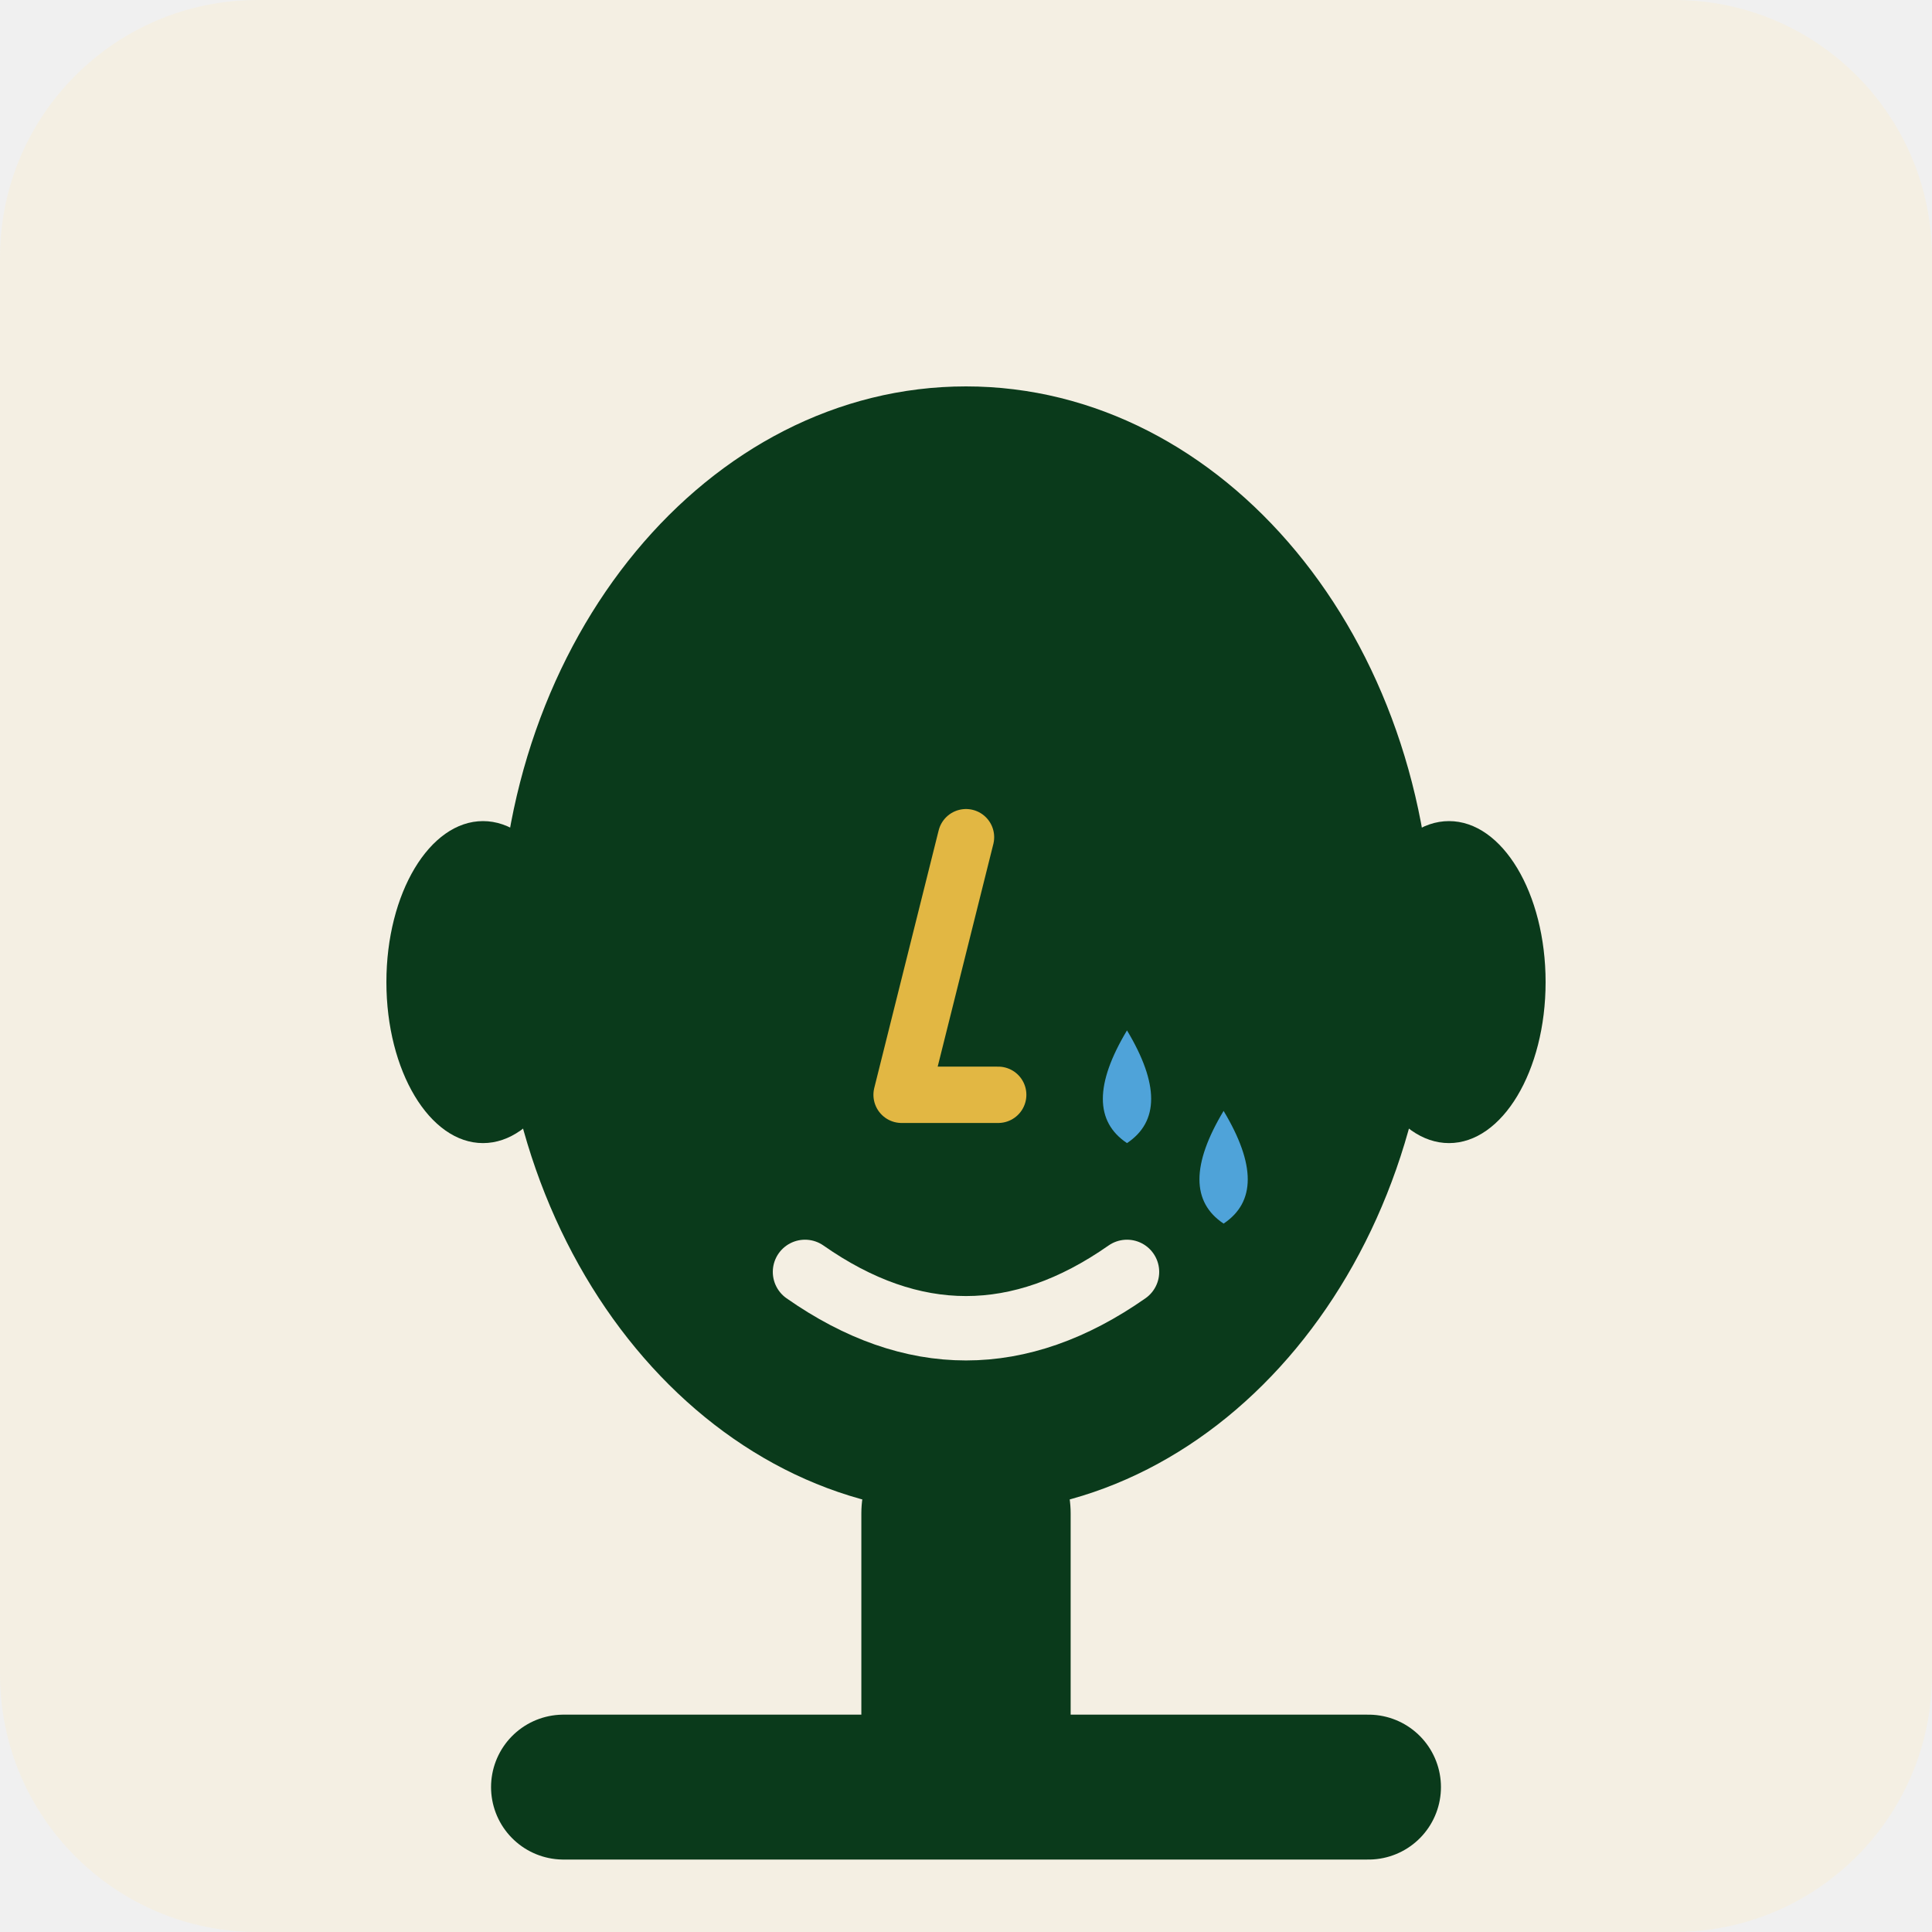
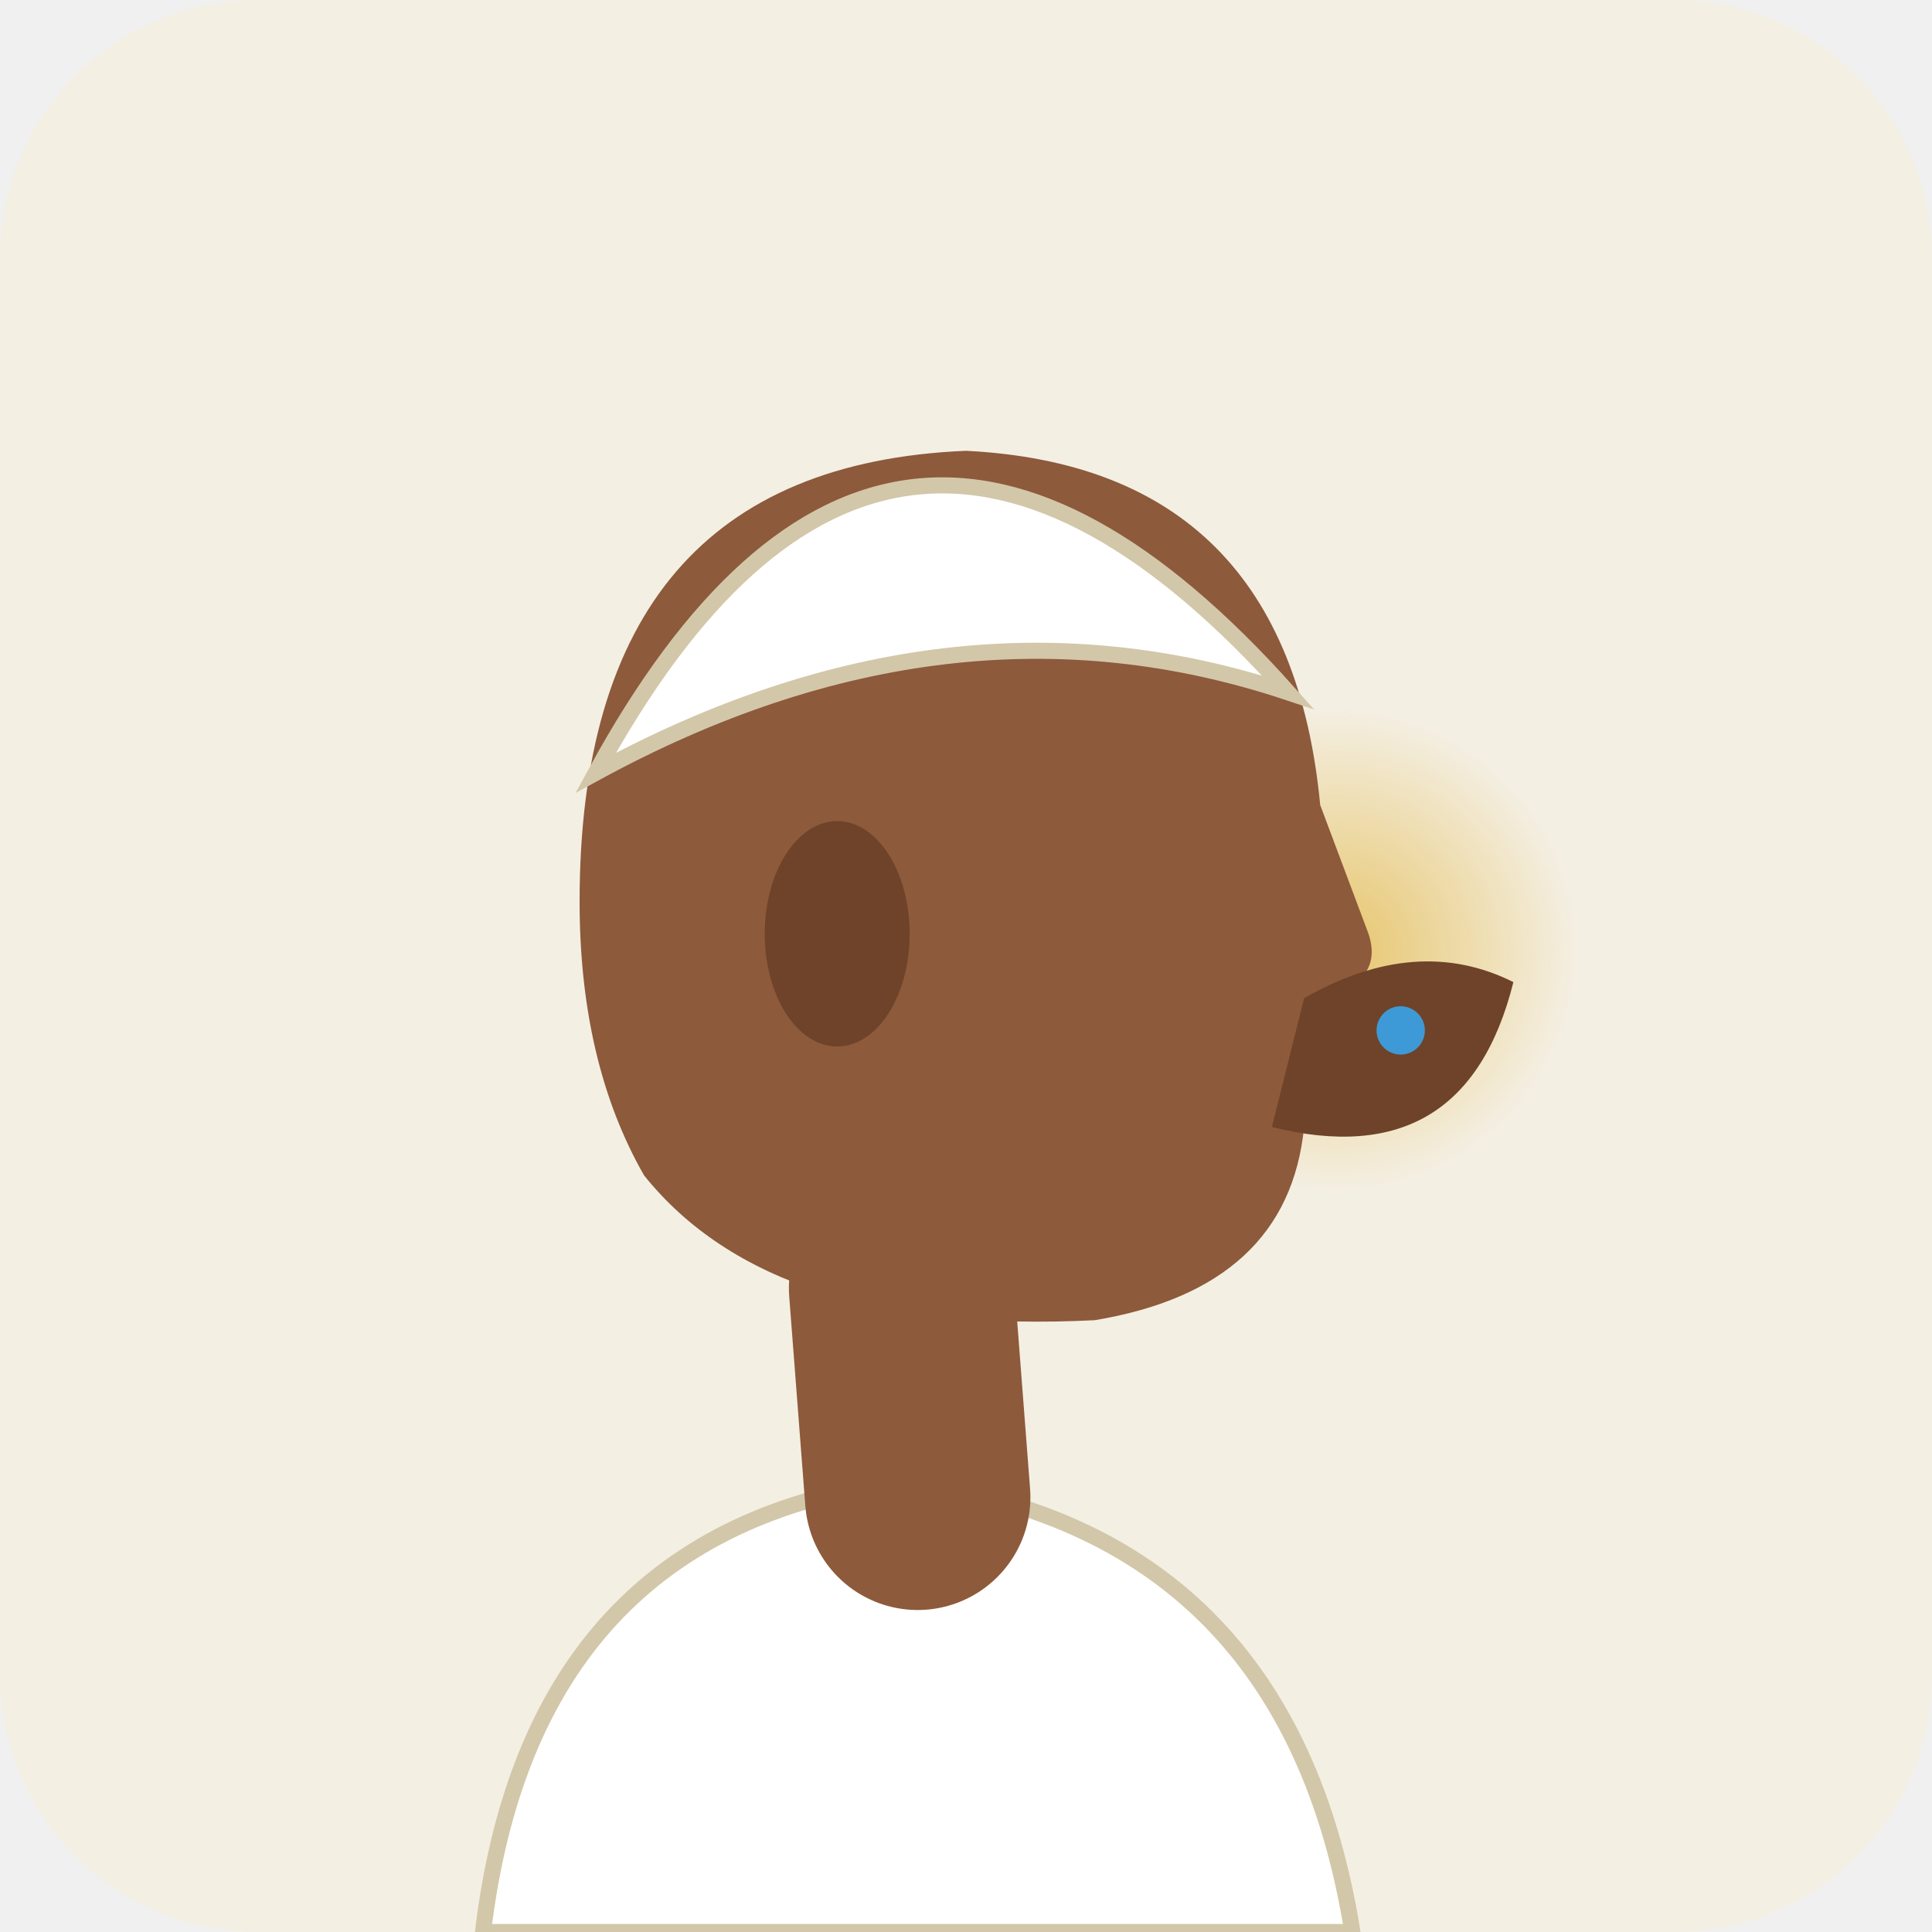
<svg xmlns="http://www.w3.org/2000/svg" viewBox="0 0 240 240" role="img" aria-label="Aspirer l’eau par le nez">
+   <defs>
+     <radialGradient id="g">
+       <stop offset="0" stop-color="#E2B743" stop-opacity=".75" />
+       <stop offset="1" stop-color="#E2B743" stop-opacity="0" />
+     </radialGradient>
+     <linearGradient id="w" x1="0" x2="0" y1="0" y2="1">
+       <stop offset="0" stop-color="#A9D6F2" />
+       <stop offset="1" stop-color="#3E9AD6" />
+     </linearGradient>
+   </defs>
  <rect width="240" height="240" rx="32" fill="#F4EFE3" />
-   <ellipse cx="120" cy="118" rx="58" ry="70" fill="#0A3A1B" />
-   <ellipse cx="60" cy="122" rx="12" ry="20" fill="#0A3A1B" />
-   <ellipse cx="180" cy="122" rx="12" ry="20" fill="#0A3A1B" />
-   <path d="M120 104 L112 136 L124 136" fill="none" stroke="#E2B743" stroke-width="7" stroke-linecap="round" stroke-linejoin="round" />
-   <path d="M100 158 Q120 172 140 158" fill="none" stroke="#F4EFE3" stroke-width="8" stroke-linecap="round" />
-   <path d="M120 188 L120 214" fill="none" stroke="#0A3A1B" stroke-width="26" stroke-linecap="round" stroke-linejoin="round" />
-   <path d="M70 222 L170 222" fill="none" stroke="#0A3A1B" stroke-width="18" stroke-linecap="round" stroke-linejoin="round" />
-   <path d="M140 128 q6 10 0 14 q-6 -4 0 -14z" fill="#4FA3D9" />
-   <path d="M152 138 q6 10 0 14 q-6 -4 0 -14z" fill="#4FA3D9" />
+   <circle cx="166" cy="118" r="30" fill="url(#g)" />
+   <path d="M60 240 Q66 190 112 184 Q160 190 168 240 Z" fill="#FFFFFF" stroke="#D3C7A9" stroke-width="2" />
+   <path d="M112 160 L114 186" fill="none" stroke="#8D5A3B" stroke-width="28" stroke-linecap="round" stroke-linejoin="round" />
+   <path d="M72 112 Q72 58 120 56 Q160 58 164 100 L170 116 Q172 122 164 124 L162 140 Q160 160 136 164 Q96 166 80 146 Q72 132 72 112 Z" fill="#8D5A3B" />
+   <ellipse cx="104" cy="116" rx="9" ry="14" fill="#6F4329" />
+   <path d="M74 96 Q110 30 160 86 Q118 72 74 96 Z" fill="#FFFFFF" stroke="#D3C7A9" stroke-width="2" />
+   <path d="M158 140 Q182 146 188 122 Q176 116 162 124 Z" fill="#6F4329" />
+   <circle cx="174" cy="128" r="3" fill="#3E9AD6" />
</svg>
